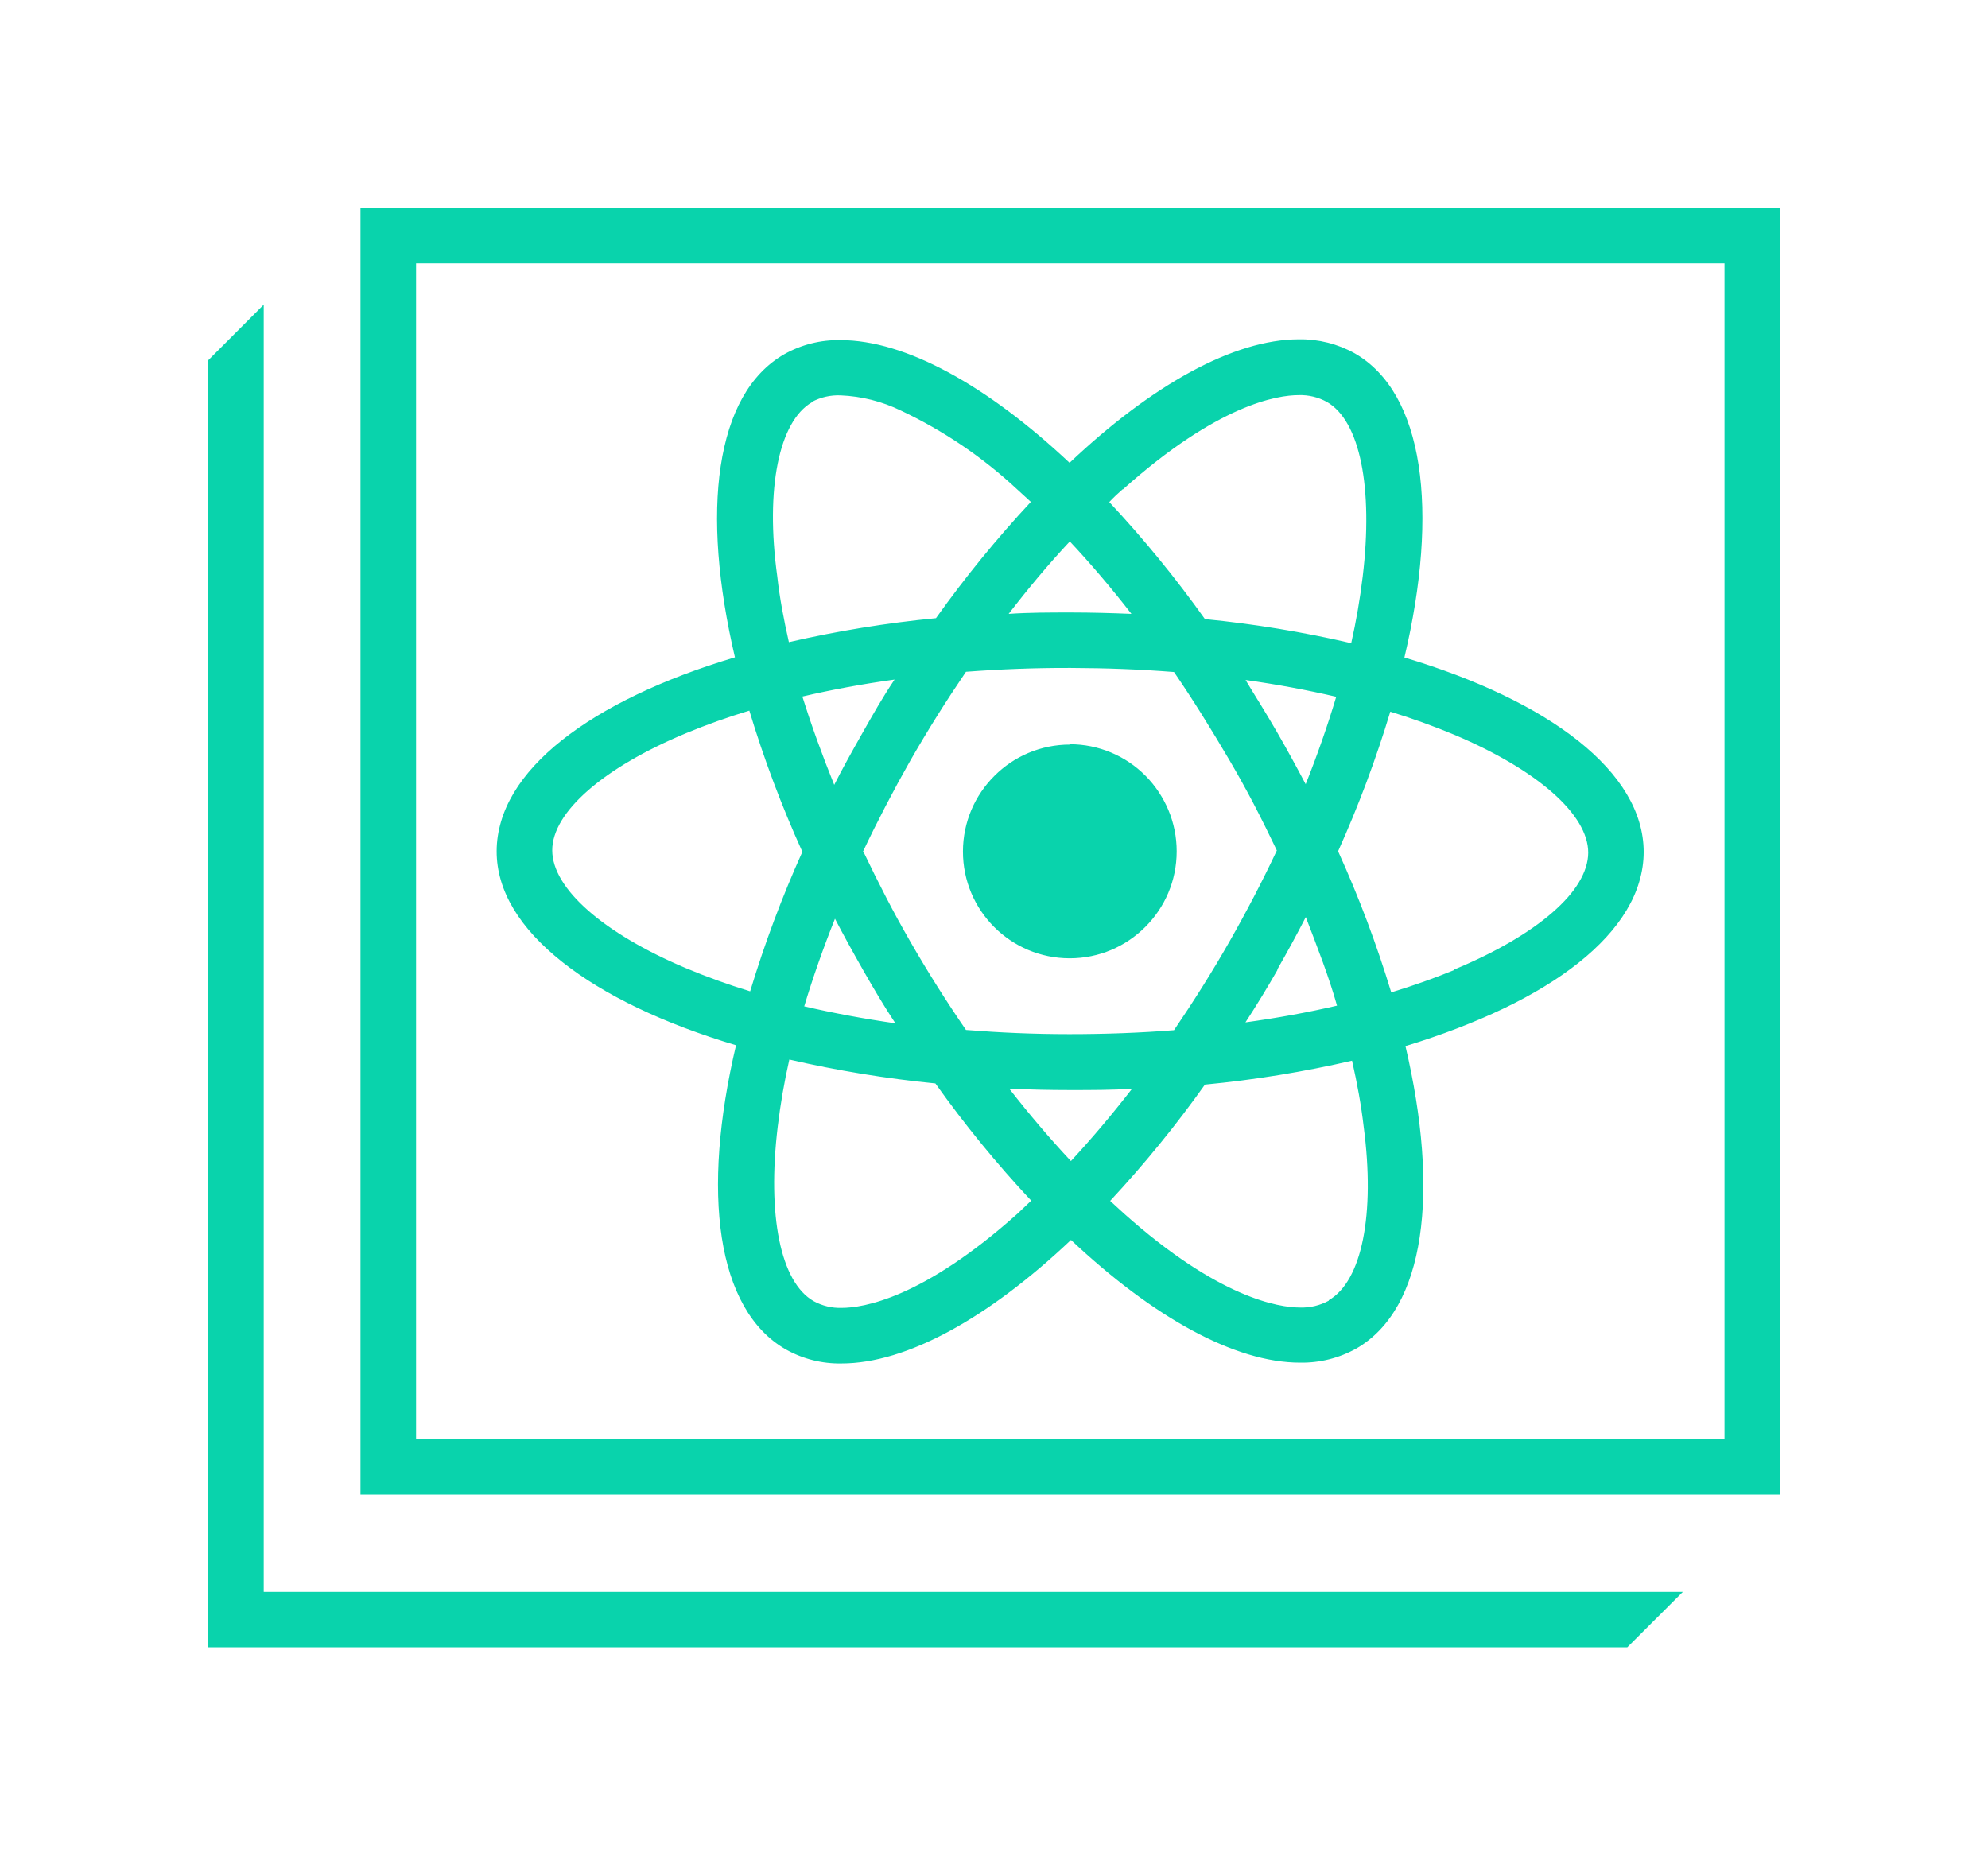
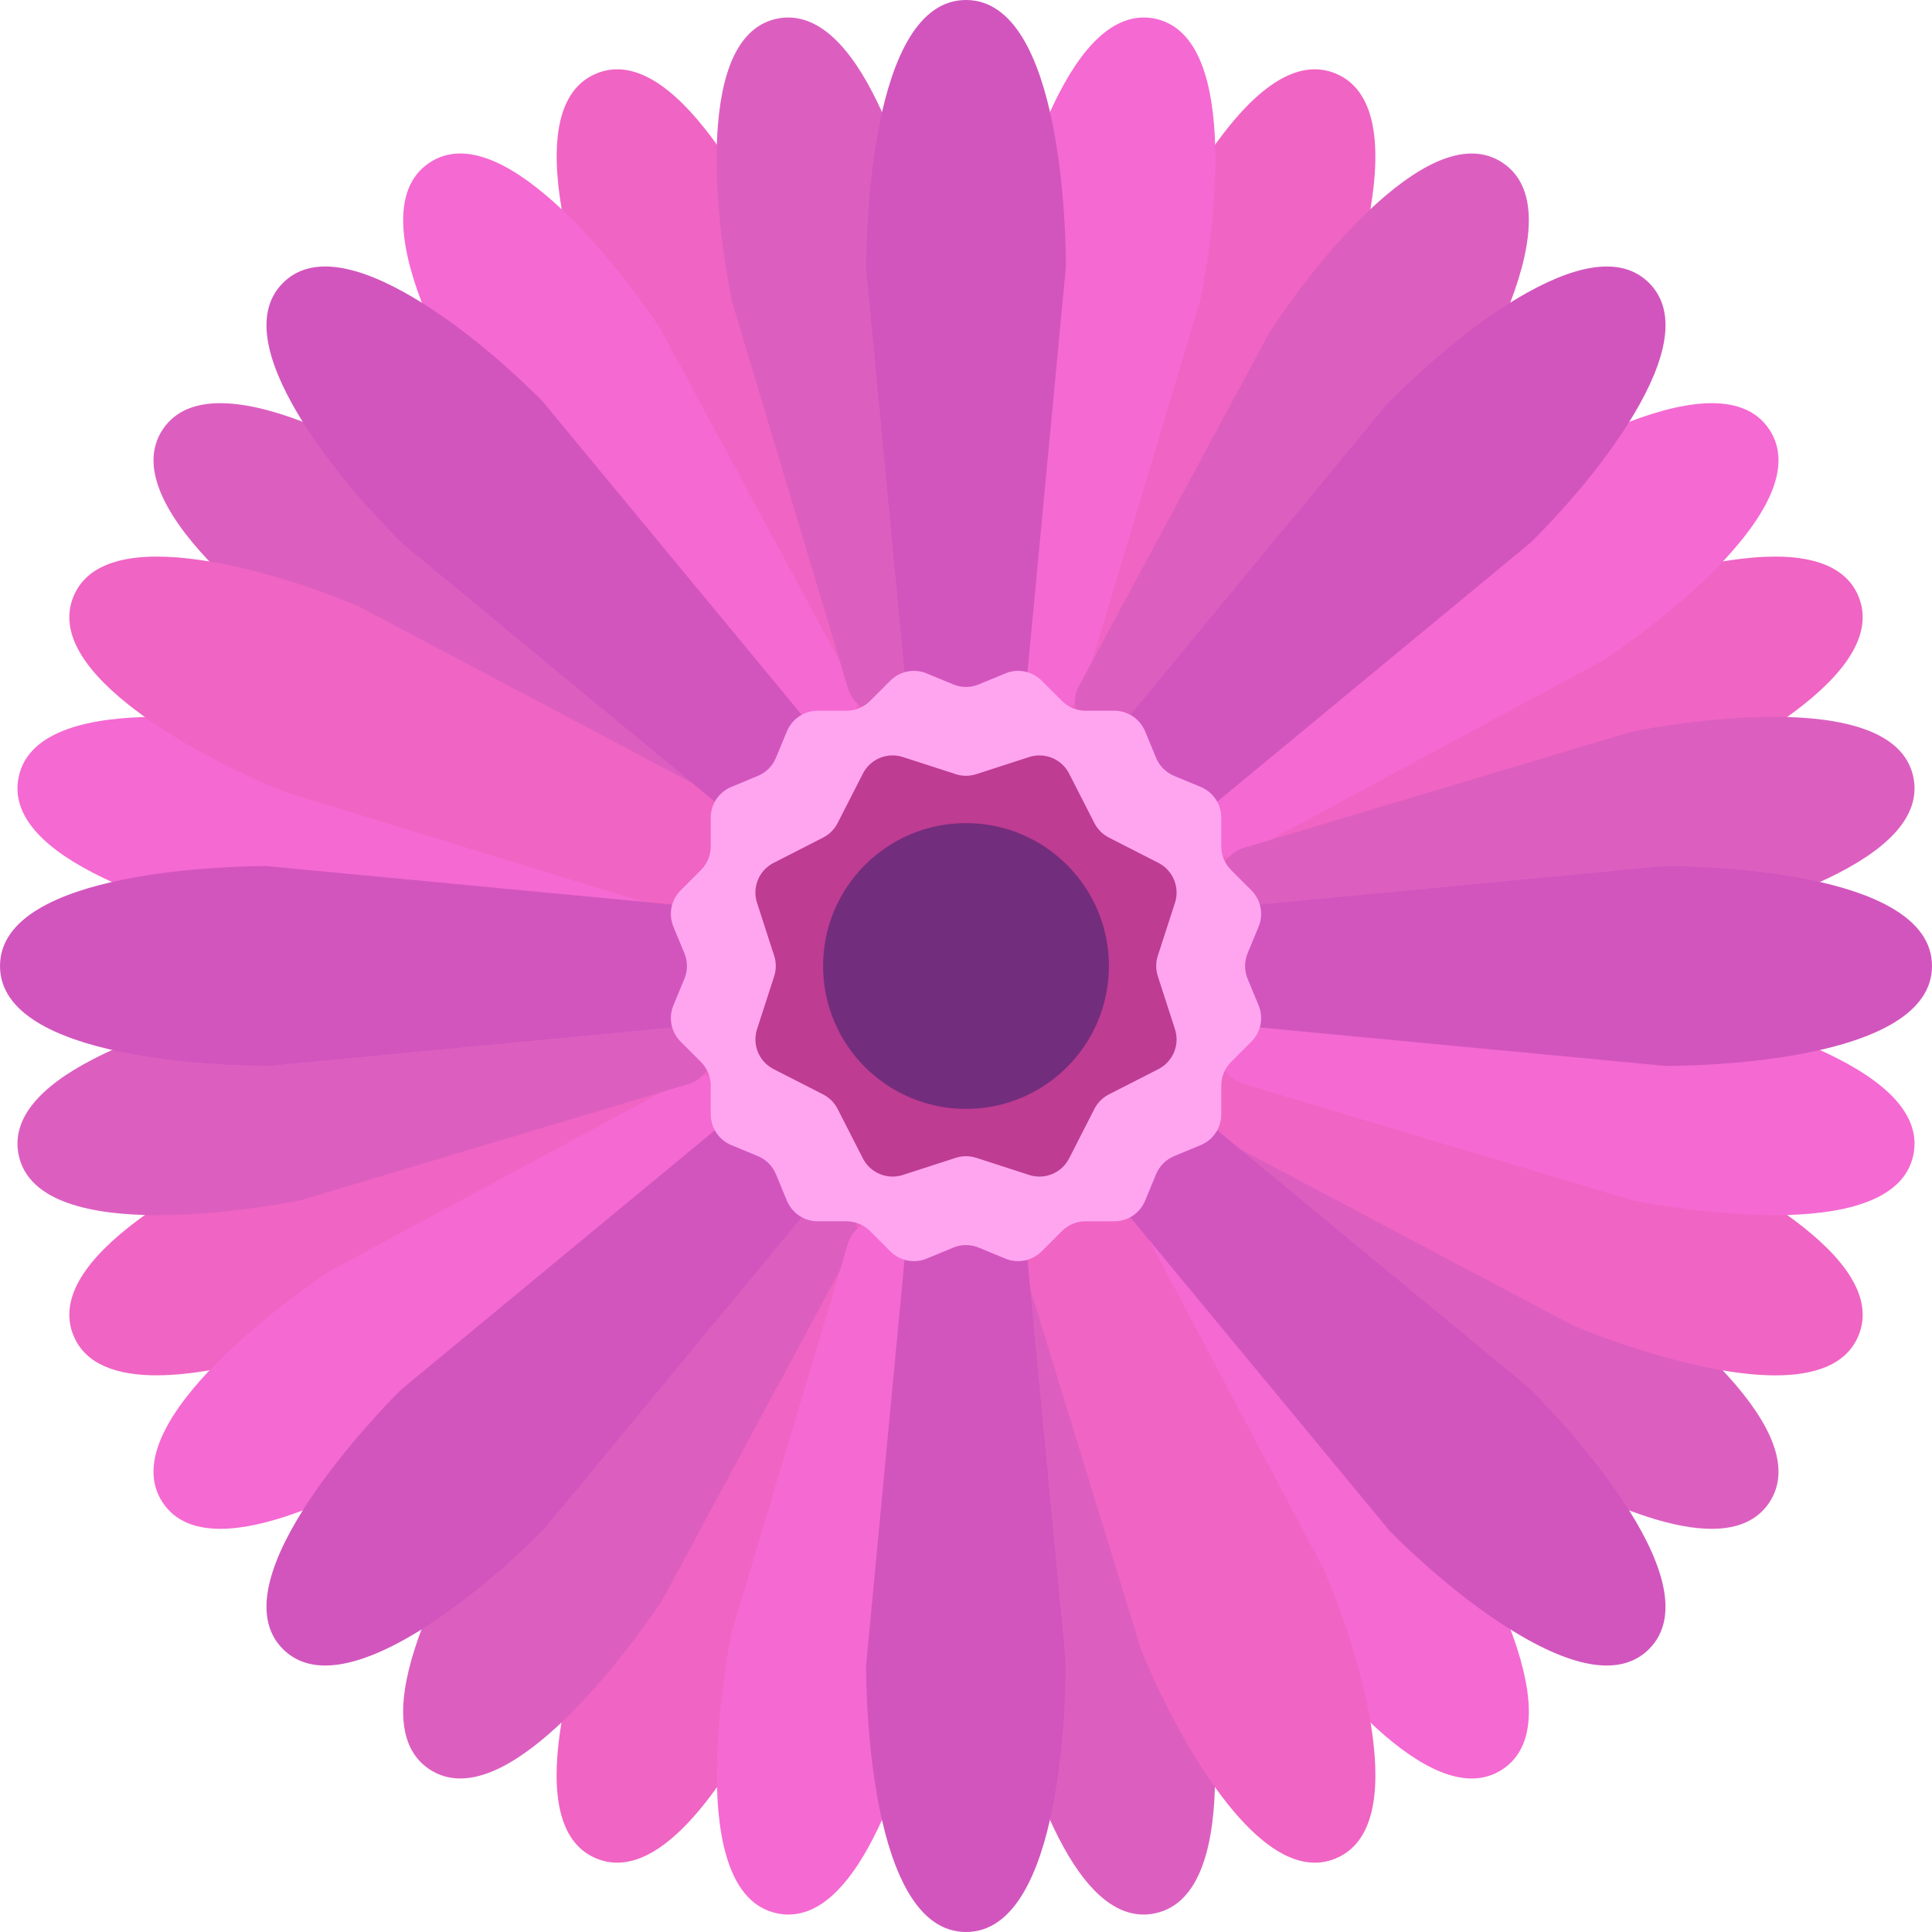
- <svg xmlns="http://www.w3.org/2000/svg" viewBox="0 0 170.96 159.93">
-   <defs>
-     <style>.cls-1{fill:#09d3ac;}</style>
-   </defs>
-   <path class="cls-1" d="M141.35,73.27c0-6.89-8.11-13-20.58-16.73,3-12.67,1.69-22.75-4.28-26.16a9.55,9.55,0,0,0-4.79-1.2c-5.57,0-12.61,3.89-19.72,10.62-7.11-6.68-14.13-10.55-19.69-10.55a9.46,9.46,0,0,0-4.86,1.22c-5.94,3.42-7.17,13.44-4.21,26.05-12.41,3.71-20.48,9.77-20.5,16.63s8.12,13,20.59,16.72c-3,12.68-1.7,22.75,4.28,26.16a9.41,9.41,0,0,0,4.78,1.2c5.58,0,12.62-3.89,19.73-10.62,7.1,6.68,14.12,10.55,19.69,10.55a9.59,9.59,0,0,0,4.86-1.22c5.94-3.42,7.16-13.44,4.21-26C133.27,86.18,141.34,80.12,141.35,73.27ZM96.56,42.06c8.19-7.33,13.31-8.12,15.13-8.12h0a4.71,4.71,0,0,1,2.42.58c2.86,1.63,4,7.38,3.09,15a56.73,56.73,0,0,1-1,5.79,97.7,97.7,0,0,0-12.58-2.07,98.47,98.47,0,0,0-8.24-10.08C95.75,42.79,96.15,42.42,96.56,42.06ZM71.77,78.94c.78,1.5,1.61,3,2.47,4.51S76,86.49,77,88c-2.71-.39-5.34-.88-7.84-1.46C69.86,84,70.75,81.5,71.77,78.94ZM69,59.9c2.53-.59,5.18-1.08,7.93-1.46-1,1.48-1.86,3-2.76,4.59s-1.69,3-2.46,4.52Q70.18,63.65,69,59.9Zm5.21,13.34q1.86-3.93,4.09-7.86c1.5-2.62,3.11-5.17,4.77-7.61,2.91-.22,5.91-.34,9-.33s6,.12,8.89.35c1.66,2.42,3.25,5,4.75,7.55s2.88,5.22,4.12,7.83c-1.23,2.62-2.6,5.25-4.08,7.85s-3.11,5.18-4.77,7.62c-2.91.23-5.91.34-9,.34s-6-.13-8.89-.36c-1.66-2.42-3.26-4.94-4.76-7.55S75.5,75.85,74.25,73.24Zm32.86-14.77c2.72.38,5.35.87,7.84,1.45-.74,2.47-1.62,5-2.64,7.55-.79-1.5-1.61-3-2.48-4.51S108,59.93,107.11,58.47Zm2.76,24.92q1.29-2.27,2.46-4.53c1,2.6,2,5.16,2.7,7.66-2.52.59-5.17,1.07-7.92,1.45Q108.52,85.75,109.87,83.39ZM92,46.56c1.8,1.92,3.57,4,5.3,6.23-1.71-.07-3.46-.12-5.23-.12s-3.58,0-5.33.12C88.45,50.57,90.2,48.48,92,46.56Zm-22.18-12A4.82,4.82,0,0,1,72.29,34a13.11,13.11,0,0,1,5.19,1.31,39.07,39.07,0,0,1,10,6.78l1.17,1.07a98.49,98.49,0,0,0-8.16,10,98.88,98.88,0,0,0-12.65,2.06c-.44-1.94-.8-3.84-1-5.67C65.8,42,67,36.24,69.81,34.6ZM64.53,85.26a58.75,58.75,0,0,1-5.54-2c-7.1-3-11.5-6.85-11.5-10.14S51.91,66,59,63.05a57.63,57.63,0,0,1,5.44-1.94A97.93,97.93,0,0,0,69,73.25,98.72,98.72,0,0,0,64.53,85.26Zm23,19.1c-8.19,7.33-13.31,8.11-15.14,8.11a4.69,4.69,0,0,1-2.42-.58c-2.86-1.63-4-7.38-3.09-15a56.07,56.07,0,0,1,1-5.78,99.51,99.51,0,0,0,12.58,2.06,97.17,97.17,0,0,0,8.24,10.08Zm4.57-4.51c-1.8-1.92-3.57-4-5.31-6.23,1.72.08,3.47.12,5.24.12s3.58,0,5.33-.11C95.63,95.85,93.87,97.93,92.09,99.85Zm22.18,12a4.82,4.82,0,0,1-2.48.59c-1.82,0-7-.8-15.16-8.1l-1.17-1.07a98.44,98.44,0,0,0,8.15-10,97,97,0,0,0,12.66-2.06c.44,1.94.79,3.84,1,5.67C118.27,104.42,117.12,110.18,114.27,111.81Zm10.8-28.44c-1.71.7-3.52,1.35-5.44,1.93a98.54,98.54,0,0,0-4.57-12.14,98.1,98.1,0,0,0,4.49-12,58.75,58.75,0,0,1,5.54,2c7.09,3,11.5,6.85,11.49,10.14S132.17,80.42,125.07,83.37ZM92,82.39a9.18,9.18,0,1,0-9.17-9.19A9.17,9.17,0,0,0,92,82.39ZM31,17.88V128.53H153.07V17.88ZM148.3,123.77H35.78V22.65H148.3Zm-85-33.9c-3,12.68-1.7,22.75,4.28,26.16a9.41,9.41,0,0,0,4.78,1.2c5.58,0,12.62-3.89,19.73-10.62,7.1,6.68,14.12,10.55,19.69,10.55a9.59,9.59,0,0,0,4.86-1.22c5.94-3.42,7.16-13.44,4.21-26,12.41-3.72,20.48-9.78,20.49-16.63s-8.11-13-20.58-16.73c3-12.67,1.69-22.75-4.28-26.16a9.55,9.55,0,0,0-4.79-1.2c-5.57,0-12.61,3.89-19.72,10.62-7.11-6.68-14.13-10.55-19.69-10.55a9.46,9.46,0,0,0-4.86,1.22c-5.94,3.42-7.17,13.44-4.21,26.05-12.41,3.71-20.48,9.77-20.5,16.63S50.84,86.13,63.31,89.87Zm24.21,14.49c-8.19,7.33-13.31,8.11-15.14,8.11a4.69,4.69,0,0,1-2.42-.58c-2.86-1.63-4-7.38-3.09-15a56.07,56.07,0,0,1,1-5.78,99.51,99.51,0,0,0,12.58,2.06,97.17,97.17,0,0,0,8.24,10.08Zm24.79-36.89c-.79-1.5-1.61-3-2.48-4.51s-1.8-3-2.72-4.49c2.72.38,5.35.87,7.84,1.45C114.21,62.39,113.33,64.92,112.31,67.47Zm2.72,19c-2.52.59-5.17,1.07-7.92,1.45q1.41-2.22,2.76-4.58t2.46-4.53C113.37,81.46,114.28,84,115,86.52Zm-5.21-13.35c-1.23,2.62-2.6,5.25-4.08,7.85s-3.11,5.18-4.77,7.62c-2.91.23-5.91.34-9,.34s-6-.13-8.89-.36c-1.66-2.42-3.26-4.94-4.76-7.55s-2.87-5.22-4.12-7.83q1.86-3.93,4.09-7.86c1.5-2.62,3.11-5.17,4.77-7.61,2.91-.22,5.91-.34,9-.33s6,.12,8.89.35c1.66,2.42,3.25,5,4.75,7.55S108.58,70.56,109.82,73.17ZM77,88c-2.71-.39-5.34-.88-7.84-1.46.74-2.46,1.63-5,2.65-7.55.78,1.5,1.61,3,2.47,4.51S76,86.49,77,88ZM74.21,63c-.87,1.5-1.69,3-2.46,4.52Q70.18,63.65,69,59.9c2.53-.59,5.18-1.08,7.93-1.46C76,59.92,75.11,61.45,74.21,63ZM92.09,99.85c-1.8-1.92-3.57-4-5.31-6.23,1.72.08,3.47.12,5.24.12s3.58,0,5.33-.11C95.63,95.85,93.87,97.93,92.09,99.85Zm22.18,12a4.82,4.82,0,0,1-2.48.59c-1.82,0-7-.8-15.16-8.1l-1.17-1.07a98.44,98.44,0,0,0,8.15-10,97,97,0,0,0,12.66-2.06c.44,1.94.79,3.84,1,5.67C118.27,104.42,117.12,110.18,114.27,111.81Zm5.28-50.66a58.75,58.75,0,0,1,5.54,2c7.09,3,11.5,6.85,11.49,10.14s-4.41,7.16-11.51,10.11c-1.71.7-3.52,1.35-5.44,1.93a98.54,98.54,0,0,0-4.57-12.14A98.1,98.1,0,0,0,119.55,61.15Zm-23-19.09c8.19-7.33,13.31-8.12,15.13-8.12h0a4.71,4.71,0,0,1,2.42.58c2.86,1.63,4,7.38,3.09,15a56.73,56.73,0,0,1-1,5.79,97.7,97.7,0,0,0-12.58-2.07,98.47,98.47,0,0,0-8.24-10.08C95.75,42.79,96.15,42.42,96.56,42.06ZM92,46.56c1.8,1.92,3.57,4,5.3,6.23-1.71-.07-3.46-.12-5.23-.12s-3.58,0-5.33.12C88.45,50.57,90.2,48.48,92,46.56Zm-22.18-12A4.82,4.82,0,0,1,72.29,34a13.11,13.11,0,0,1,5.19,1.31,39.07,39.07,0,0,1,10,6.78l1.17,1.07a98.49,98.49,0,0,0-8.16,10,98.88,98.88,0,0,0-12.65,2.06c-.44-1.94-.8-3.84-1-5.67C65.8,42,67,36.24,69.81,34.6ZM59,63.05a57.63,57.63,0,0,1,5.44-1.94A97.93,97.93,0,0,0,69,73.25a98.72,98.72,0,0,0-4.49,12,58.75,58.75,0,0,1-5.54-2c-7.1-3-11.5-6.85-11.5-10.14S51.91,66,59,63.05Zm33,1a9.18,9.18,0,1,0,9.17,9.19A9.17,9.17,0,0,0,92,64Zm0,0a9.18,9.18,0,1,0,9.17,9.19A9.17,9.17,0,0,0,92,64Zm0,0a9.18,9.18,0,1,0,9.17,9.19A9.17,9.17,0,0,0,92,64Zm49.35,9.24c0-6.89-8.11-13-20.58-16.73,3-12.67,1.69-22.75-4.28-26.16a9.55,9.55,0,0,0-4.79-1.2c-5.57,0-12.61,3.89-19.72,10.62-7.11-6.68-14.13-10.55-19.69-10.55a9.46,9.46,0,0,0-4.86,1.22c-5.94,3.42-7.17,13.44-4.21,26.05-12.41,3.71-20.48,9.77-20.5,16.63s8.12,13,20.59,16.72c-3,12.68-1.7,22.75,4.28,26.16a9.41,9.41,0,0,0,4.78,1.2c5.58,0,12.62-3.89,19.73-10.62,7.1,6.68,14.12,10.55,19.69,10.55a9.59,9.59,0,0,0,4.86-1.22c5.94-3.42,7.16-13.44,4.21-26C133.27,86.18,141.34,80.12,141.35,73.27ZM96.56,42.06c8.19-7.33,13.31-8.12,15.13-8.12h0a4.71,4.71,0,0,1,2.42.58c2.86,1.63,4,7.38,3.09,15a56.73,56.73,0,0,1-1,5.79,97.7,97.7,0,0,0-12.58-2.07,98.47,98.47,0,0,0-8.24-10.08C95.75,42.79,96.15,42.42,96.56,42.06ZM71.77,78.94c.78,1.5,1.61,3,2.47,4.51S76,86.49,77,88c-2.71-.39-5.34-.88-7.84-1.46C69.86,84,70.75,81.5,71.77,78.94ZM69,59.9c2.53-.59,5.18-1.08,7.93-1.46-1,1.48-1.86,3-2.76,4.59s-1.69,3-2.46,4.52Q70.18,63.65,69,59.9Zm5.21,13.34q1.86-3.93,4.09-7.86c1.5-2.62,3.11-5.17,4.77-7.61,2.91-.22,5.91-.34,9-.33s6,.12,8.89.35c1.66,2.42,3.25,5,4.75,7.55s2.88,5.22,4.12,7.83c-1.23,2.62-2.6,5.25-4.08,7.85s-3.11,5.18-4.77,7.62c-2.91.23-5.91.34-9,.34s-6-.13-8.89-.36c-1.66-2.42-3.26-4.94-4.76-7.55S75.5,75.85,74.25,73.24Zm32.86-14.77c2.72.38,5.35.87,7.84,1.45-.74,2.47-1.62,5-2.64,7.55-.79-1.5-1.61-3-2.48-4.51S108,59.93,107.11,58.47Zm2.76,24.92q1.29-2.27,2.46-4.53c1,2.6,2,5.16,2.7,7.66-2.52.59-5.17,1.07-7.92,1.45Q108.52,85.75,109.87,83.39ZM92,46.56c1.8,1.92,3.57,4,5.3,6.23-1.71-.07-3.46-.12-5.23-.12s-3.58,0-5.33.12C88.45,50.57,90.2,48.48,92,46.56Zm-22.18-12A4.82,4.82,0,0,1,72.29,34a13.11,13.11,0,0,1,5.19,1.31,39.07,39.07,0,0,1,10,6.78l1.17,1.07a98.49,98.49,0,0,0-8.16,10,98.88,98.88,0,0,0-12.65,2.06c-.44-1.94-.8-3.84-1-5.67C65.8,42,67,36.24,69.81,34.6ZM64.53,85.26a58.75,58.75,0,0,1-5.54-2c-7.1-3-11.5-6.85-11.5-10.14S51.91,66,59,63.05a57.63,57.63,0,0,1,5.44-1.94A97.93,97.93,0,0,0,69,73.25,98.72,98.72,0,0,0,64.53,85.26Zm23,19.1c-8.19,7.33-13.31,8.11-15.14,8.11a4.69,4.69,0,0,1-2.42-.58c-2.86-1.63-4-7.38-3.09-15a56.07,56.07,0,0,1,1-5.78,99.51,99.51,0,0,0,12.58,2.06,97.17,97.17,0,0,0,8.24,10.08Zm4.57-4.51c-1.8-1.92-3.57-4-5.31-6.23,1.72.08,3.47.12,5.24.12s3.58,0,5.33-.11C95.63,95.85,93.87,97.93,92.09,99.85Zm22.18,12a4.82,4.82,0,0,1-2.48.59c-1.82,0-7-.8-15.16-8.1l-1.17-1.07a98.44,98.44,0,0,0,8.15-10,97,97,0,0,0,12.66-2.06c.44,1.94.79,3.84,1,5.67C118.27,104.42,117.12,110.18,114.27,111.81Zm10.8-28.44c-1.71.7-3.52,1.35-5.44,1.93a98.54,98.54,0,0,0-4.57-12.14,98.1,98.1,0,0,0,4.49-12,58.75,58.75,0,0,1,5.54,2c7.09,3,11.5,6.85,11.49,10.14S132.17,80.42,125.07,83.37ZM92,82.39a9.18,9.18,0,1,0-9.17-9.19A9.17,9.17,0,0,0,92,82.39Zm-69.32,54.5V26.2L17.89,31V141.66H139.94l4.78-4.77Z" />
+ <svg xmlns="http://www.w3.org/2000/svg" version="1.1" id="Layer_1" x="0px" y="0px" viewBox="0 0 512 512" style="enable-background:new 0 0 512 512;" xml:space="preserve">
+   <path style="fill:#F064C3;" d="M241.138,177.457L209.526,74.594c-6.621-15.982-14.698-30.367-22.741-40.5  c-10.508-13.237-20.177-18.159-28.755-14.607c-23.767,9.854-0.207,68.698,2.919,76.138l50.03,94.34  c1.095,2.069,2.969,3.612,5.212,4.301c0.845,0.258,1.716,0.388,2.586,0.388c1.431,0,2.854-0.345,4.142-1.035  c4.009-2.13,8.163-3.853,12.358-5.138c2.241-0.681,4.116-2.225,5.219-4.301C241.594,182.112,241.823,179.69,241.138,177.457z" />
+   <g>
+     <path style="fill:#F569D2;" d="M226.099,181.854L175.03,87.147c-9.617-14.389-20.341-26.919-30.207-35.285   c-12.897-10.935-23.336-13.866-31.052-8.719c-21.393,14.297,13.203,67.423,17.716,74.108l67.474,82.767   c1.479,1.818,3.62,2.966,5.949,3.207c0.298,0.025,0.595,0.043,0.893,0.043c2.026,0,4-0.698,5.582-1.992   c3.482-2.836,7.233-5.354,11.143-7.466C226.81,191.491,228.409,186.146,226.099,181.854z" />
+     <path style="fill:#F569D2;" d="M187.69,228.991c-1.112-2.06-2.996-3.595-5.237-4.267L79.349,193.862   c-7.082-1.405-69.405-13.052-74.431,12.19c-1.811,9.095,4.9,17.63,19.939,25.354c11.505,5.913,27.186,11.026,44.16,14.397   c0.271,0.061,0.547,0.095,0.823,0.129l106.22,10.819c0.301,0.025,0.599,0.043,0.897,0.043c2.026,0,4-0.698,5.582-1.992   c1.815-1.474,2.966-3.62,3.202-5.949c0.436-4.353,1.323-8.767,2.634-13.138C189.047,233.474,188.802,231.052,187.69,228.991z" />
+   </g>
+   <path style="fill:#DC5FC0;" d="M200.018,198.957l-83.439-67.97c-6.013-4.013-59.138-38.603-73.436-17.212  c-14.293,21.401,37.996,57.241,44.004,61.25c0.233,0.156,0.474,0.301,0.719,0.439l93.996,50.638  c1.332,0.715,2.763,1.052,4.177,1.052c3.143,0,6.182-1.681,7.776-4.638c2.108-3.896,4.617-7.647,7.466-11.138  c1.479-1.811,2.177-4.138,1.944-6.465C202.987,202.578,201.832,200.439,200.018,198.957z" />
+   <path style="fill:#F064C3;" d="M194.268,216.19c-0.685-2.241-2.232-4.113-4.306-5.216l-95.095-50.379  C78.88,153.97,63,149.508,50.147,148.034c-16.785-1.931-27.107,1.436-30.659,10.001c-3.548,8.569,1.366,18.241,14.612,28.75  c10.13,8.043,24.513,16.12,40.495,22.741c0.258,0.104,0.522,0.199,0.789,0.285l102.065,31.328c0.85,0.258,1.72,0.388,2.591,0.388  c1.431,0,2.849-0.345,4.138-1.026c2.069-1.103,3.616-2.974,4.301-5.216c1.293-4.215,3.026-8.371,5.146-12.371  C194.724,220.845,194.953,218.431,194.268,216.19z" />
+   <path style="fill:#DC5FC0;" d="M245.811,69.013c-3.38-16.97-8.491-32.651-14.406-44.156C223.677,9.814,215.116,3.15,206.06,4.918  c-9.095,1.811-14.41,11.272-15.794,28.12c-1.056,12.893,0.215,29.341,3.794,47.125l30.664,102.284  c1.146,3.828,4.655,6.293,8.452,6.293c0.836,0,1.689-0.12,2.535-0.371c4.396-1.311,8.814-2.198,13.133-2.63  c2.332-0.233,4.474-1.388,5.956-3.198c1.483-1.818,2.185-4.147,1.944-6.483L245.811,69.013z" />
+   <path style="fill:#F064C3;" d="M492.513,158.035c-3.552-8.565-13.87-11.932-30.659-10.001c-12.853,1.474-28.733,5.935-45.474,12.914  l-94.34,50.026c-2.073,1.103-3.62,2.974-4.306,5.216s-0.457,4.655,0.642,6.724c2.121,4,3.853,8.156,5.146,12.371  c0.685,2.241,2.232,4.113,4.301,5.216c1.289,0.681,2.707,1.026,4.138,1.026c0.871,0,1.741-0.129,2.591-0.388l102.853-31.612  c15.987-6.621,30.367-14.698,40.5-22.741C491.147,176.276,496.061,166.603,492.513,158.035z" />
+   <path style="fill:#F569D2;" d="M468.857,113.771c-14.302-21.393-67.423,13.203-74.108,17.716l-82.767,67.47  c-1.815,1.483-2.969,3.62-3.207,5.956c-0.233,2.327,0.466,4.655,1.944,6.465c2.849,3.491,5.357,7.242,7.466,11.138  c1.594,2.957,4.633,4.638,7.776,4.638c1.414,0,2.845-0.337,4.177-1.052l94.716-51.078c14.388-9.612,26.919-20.337,35.285-30.202  C471.073,131.927,474.008,121.479,468.857,113.771z" />
+   <path style="fill:#DC5FC0;" d="M507.082,206.051c-5.031-25.224-67.345-13.603-74.431-12.19c-0.276,0.052-0.547,0.12-0.814,0.199  l-102.289,30.664c-2.241,0.672-4.125,2.207-5.237,4.267c-1.112,2.06-1.357,4.483-0.685,6.724c1.311,4.371,2.198,8.785,2.634,13.138  c0.237,2.327,1.388,4.474,3.202,5.949c1.582,1.293,3.556,1.992,5.582,1.992c0.298,0,0.595-0.018,0.897-0.043l107.043-10.948  c16.974-3.371,32.655-8.483,44.16-14.397C502.182,223.681,508.893,215.147,507.082,206.051z" />
+   <path style="fill:#F064C3;" d="M353.97,19.487c-8.561-3.561-18.246,1.37-28.755,14.607c-8.043,10.134-16.12,24.518-23.026,41.289  l-31.328,102.073c-0.685,2.232-0.457,4.655,0.642,6.724c1.103,2.078,2.978,3.62,5.219,4.301c4.194,1.284,8.349,3.009,12.358,5.138  c1.289,0.69,2.711,1.035,4.142,1.035c0.871,0,1.741-0.129,2.586-0.388c2.241-0.69,4.116-2.232,5.212-4.301l50.388-95.1  C354.177,88.19,377.746,29.341,353.97,19.487z" />
+   <path style="fill:#F569D2;" d="M321.732,33.038c-1.384-16.85-6.698-26.311-15.789-28.12c-9.047-1.768-17.621,4.896-25.349,19.939  c-5.913,11.505-11.026,27.186-14.526,44.988l-10.815,106.216c-0.242,2.336,0.461,4.664,1.944,6.483  c1.483,1.811,3.625,2.966,5.956,3.198c4.319,0.431,8.737,1.319,13.133,2.63c0.845,0.25,1.698,0.371,2.535,0.371  c3.797,0,7.306-2.465,8.452-6.293l30.867-103.1C321.517,62.379,322.788,45.931,321.732,33.038z" />
+   <path style="fill:#DC5FC0;" d="M398.228,43.143c-7.706-5.138-18.151-2.216-31.052,8.719c-9.866,8.366-20.59,20.897-30.638,36.004  l-50.638,93.987c-2.311,4.294-0.712,9.637,3.573,11.957c3.91,2.112,7.659,4.629,11.143,7.466c1.582,1.293,3.556,1.992,5.582,1.992  c0.298,0,0.595-0.018,0.893-0.043c2.327-0.242,4.47-1.388,5.949-3.207l67.975-83.439C385.026,110.564,419.62,57.44,398.228,43.143z" />
+   <path style="fill:#F569D2;" d="M402.051,436.836c-3.957-12.319-11.426-27.026-21.539-42.087l-67.474-82.767  c-1.479-1.819-3.62-2.966-5.949-3.207c-2.297-0.207-4.66,0.466-6.474,1.949c-3.483,2.836-7.233,5.354-11.143,7.466  c-4.285,2.319-5.884,7.663-3.573,11.957l51.069,94.707c3.539,5.293,31.75,46.465,53.052,46.465c2.888,0,5.651-0.759,8.203-2.457  C405.935,463.706,407.224,452.94,402.051,436.836z" />
+   <path style="fill:#DC5FC0;" d="M317.94,431.837l-30.664-102.284c-1.397-4.672-6.315-7.31-10.987-5.922  c-4.396,1.311-8.814,2.198-13.133,2.63c-2.332,0.233-4.474,1.388-5.956,3.198c-1.483,1.818-2.185,4.147-1.944,6.483l10.935,107.043  c3.38,16.966,8.491,32.655,14.406,44.156c6.905,13.449,14.453,20.233,22.465,20.233c0.952,0,1.918-0.095,2.883-0.294  C331.181,502.051,319.552,439.742,317.94,431.837z" />
+   <path style="fill:#F064C3;" d="M363.97,461.854c-1.479-12.853-5.94-28.733-12.918-45.483l-50.03-94.336  c-1.095-2.069-2.969-3.612-5.212-4.301c-2.241-0.681-4.655-0.466-6.729,0.647c-4.009,2.13-8.163,3.853-12.358,5.138  c-2.241,0.681-4.116,2.225-5.219,4.301c-1.099,2.069-1.327,4.491-0.642,6.724l31.612,102.862  c6.621,15.982,14.698,30.362,22.741,40.5c8.306,10.457,16.09,15.724,23.211,15.724c1.892,0,3.742-0.371,5.535-1.121  C362.535,488.966,365.897,478.655,363.97,461.854z" />
+   <path style="fill:#DC5FC0;" d="M460.138,367.181c-8.366-9.87-20.897-20.595-35.285-30.207c-0.233-0.156-0.474-0.301-0.719-0.439  l-93.996-50.638c-4.294-2.311-9.642-0.698-11.953,3.586c-2.108,3.896-4.617,7.647-7.466,11.138  c-1.479,1.811-2.177,4.138-1.944,6.465c0.237,2.336,1.393,4.474,3.207,5.956l83.439,67.975  c14.392,9.612,29.099,17.078,41.409,21.035c6.453,2.069,12.052,3.104,16.771,3.104c7.06,0,12.168-2.311,15.254-6.931  C474.008,390.517,471.073,380.068,460.138,367.181z" />
+   <path style="fill:#F064C3;" d="M477.906,325.216c-10.134-8.043-24.513-16.12-40.5-22.741c-0.258-0.104-0.522-0.199-0.789-0.285  l-102.065-31.328c-2.254-0.69-4.655-0.466-6.729,0.638c-2.069,1.103-3.616,2.974-4.301,5.216c-1.293,4.215-3.026,8.371-5.146,12.371  c-1.099,2.069-1.327,4.483-0.642,6.724c0.685,2.241,2.232,4.113,4.306,5.216l95.095,50.379c4.483,1.854,32.452,13.078,53.349,13.078  c10.246,0,18.788-2.698,22.03-10.517C496.061,345.397,491.147,335.724,477.906,325.216z" />
+   <path style="fill:#F569D2;" d="M487.143,280.595c-11.505-5.913-27.186-11.026-44.16-14.397c-0.271-0.061-0.547-0.095-0.823-0.129  l-106.22-10.819c-2.362-0.181-4.664,0.466-6.478,1.949c-1.815,1.474-2.966,3.62-3.202,5.949c-0.436,4.345-1.323,8.767-2.63,13.146  c-1.397,4.664,1.255,9.587,5.922,10.983l103.1,30.862c3.505,0.698,20.53,3.896,37.449,3.896c17.276,0,34.444-3.336,36.983-16.086  C508.893,296.853,502.182,288.319,487.143,280.595z" />
+   <path style="fill:#F064C3;" d="M193.625,289.086c-2.121-4-3.853-8.156-5.146-12.371c-0.685-2.241-2.232-4.113-4.301-5.216  c-2.078-1.103-4.487-1.327-6.729-0.638L74.595,302.473c-15.982,6.621-30.367,14.698-40.495,22.741  c-13.246,10.508-18.159,20.181-14.612,28.75c3.233,7.801,11.746,10.508,21.983,10.508c20.961,0,49.16-11.328,54.151-13.422  l94.34-50.026c2.073-1.103,3.62-2.974,4.306-5.216S194.724,291.155,193.625,289.086z" />
+   <path style="fill:#F569D2;" d="M201.28,300.62c-2.849-3.491-5.357-7.242-7.466-11.138c-2.315-4.285-7.668-5.897-11.953-3.586  l-94.716,51.078c-6.008,4.018-58.297,39.853-44.004,61.25c3.086,4.621,8.194,6.931,15.254,6.931c4.724,0,10.319-1.035,16.771-3.104  c12.314-3.957,27.021-11.431,42.082-21.535l82.767-67.474c1.815-1.483,2.969-3.62,3.207-5.956  C203.457,304.758,202.759,302.431,201.28,300.62z" />
+   <path style="fill:#DC5FC0;" d="M188.371,276.294c-1.306-4.38-2.194-8.802-2.63-13.146c-0.237-2.327-1.388-4.474-3.202-5.949  c-1.811-1.483-4.113-2.13-6.478-1.949L69.017,266.198c-16.974,3.371-32.655,8.483-44.16,14.397  c-15.039,7.724-21.75,16.258-19.939,25.354c2.539,12.75,19.702,16.086,36.988,16.086c16.914,0,33.94-3.198,37.444-3.896  c0.276-0.052,0.547-0.12,0.814-0.199l102.284-30.664C187.116,285.879,189.768,280.957,188.371,276.294z" />
+   <path style="fill:#F064C3;" d="M240.495,327.819c-1.103-2.078-2.978-3.62-5.219-4.301c-4.194-1.284-8.349-3.009-12.358-5.138  c-2.078-1.112-4.5-1.327-6.729-0.647c-2.241,0.69-4.116,2.232-5.212,4.301L160.59,417.13c-6.621,15.991-11.078,31.871-12.556,44.724  c-1.931,16.802,1.436,27.112,9.996,30.655c1.798,0.742,3.647,1.121,5.539,1.121c7.125,0,14.91-5.267,23.215-15.724  c8.043-10.138,16.12-24.518,23.026-41.293l31.328-102.069C241.823,332.31,241.594,329.888,240.495,327.819z" />
+   <path style="fill:#DC5FC0;" d="M222.526,318.189c-3.91-2.112-7.659-4.629-11.143-7.466c-1.815-1.483-4.138-2.155-6.474-1.949  c-2.327,0.242-4.47,1.388-5.949,3.207l-67.975,83.439c-9.612,14.388-17.081,29.095-21.038,41.414  c-5.173,16.104-3.884,26.871,3.828,32.025c2.552,1.698,5.311,2.457,8.199,2.457c21.306,0,49.569-41.259,53.487-47.181l50.638-93.992  C228.409,325.854,226.81,320.509,222.526,318.189z" />
+   <path style="fill:#F569D2;" d="M254.802,329.457c-1.483-1.811-3.625-2.966-5.956-3.198c-4.319-0.431-8.737-1.319-13.133-2.63  c-4.69-1.388-9.59,1.25-10.987,5.922l-30.867,103.095c-1.409,7.095-13.038,69.405,12.199,74.431  c0.966,0.199,1.931,0.294,2.883,0.294c8.018,0,15.561-6.784,22.465-20.233c5.913-11.5,11.026-27.181,14.526-44.983l10.815-106.216  C256.988,333.603,256.285,331.276,254.802,329.457z" />
+   <g>
+     <path style="fill:#D255BE;" d="M212.211,189.121l-68.569-82.931c-12.237-12.237-25.203-22.431-36.509-28.715   c-14.788-8.215-25.608-9.038-32.151-2.496c-6.556,6.556-5.72,17.375,2.492,32.156c6.284,11.306,16.479,24.271,29.336,37.074   l82.315,68c1.642,1.362,3.634,2.026,5.617,2.026c2.539,0,5.06-1.086,6.806-3.198c2.849-3.439,6.044-6.638,9.492-9.5   C214.788,198.431,215.31,192.871,212.211,189.121z" />
+     <path style="fill:#D255BE;" d="M185.72,249.293c0.457-4.853-3.104-9.155-7.953-9.612L70.621,229.517   C63.392,229.517,0,230.259,0,256c0,25.241,60.948,26.449,70.922,26.449c0.199,0,0.38-0.009,0.534-0.009l106.311-10.121   c4.85-0.457,8.409-4.759,7.953-9.612c-0.207-2.207-0.341-4.439-0.341-6.707C185.378,253.732,185.513,251.5,185.72,249.293z" />
+     <path style="fill:#D255BE;" d="M437.022,74.983c-6.556-6.552-17.366-5.711-32.156,2.492c-11.306,6.284-24.271,16.479-37.074,29.336   l-68.004,82.311c-3.1,3.75-2.578,9.311,1.173,12.414c3.448,2.862,6.643,6.06,9.492,9.5c1.746,2.112,4.267,3.198,6.806,3.198   c1.978,0,3.975-0.664,5.617-2.026l82.935-68.565c12.237-12.237,22.431-25.203,28.715-36.509   C442.737,92.353,443.573,81.535,437.022,74.983z" />
+     <path style="fill:#D255BE;" d="M256,0c-25.741,0-26.483,63.392-26.444,71.457l10.116,106.311c0.466,4.845,4.672,8.405,9.612,7.957   c4.431-0.431,9-0.431,13.431,0c0.28,0.025,0.556,0.034,0.832,0.034c4.5,0,8.345-3.423,8.78-7.991l10.155-107.147   C282.483,63.392,281.741,0,256,0z" />
+     <path style="fill:#D255BE;" d="M405.19,367.793l-82.315-68c-3.746-3.104-9.311-2.586-12.423,1.173   c-2.849,3.439-6.044,6.638-9.492,9.5c-3.75,3.104-4.271,8.664-1.173,12.414l68.569,82.931   c12.237,12.233,25.203,22.431,36.509,28.715c8.224,4.569,15.22,6.854,20.94,6.854c4.561,0,8.306-1.457,11.211-4.362   C455.211,418.819,410.922,373.465,405.19,367.793z" />
+     <path style="fill:#D255BE;" d="M441.379,229.517c-0.28,0-0.561,0.018-0.836,0.043l-106.311,10.121   c-4.85,0.457-8.409,4.759-7.953,9.612c0.207,2.207,0.341,4.439,0.341,6.707c0,2.268-0.134,4.5-0.341,6.707   c-0.457,4.853,3.104,9.155,7.953,9.612l107.147,10.164c7.229,0,70.621-0.742,70.621-26.483S448.608,229.517,441.379,229.517z" />
+     <path style="fill:#D255BE;" d="M211.039,310.465c-3.448-2.862-6.643-6.06-9.492-9.5c-3.107-3.758-8.676-4.285-12.423-1.173   l-82.935,68.561c-5.112,5.112-49.401,50.465-31.211,68.664c2.91,2.905,6.655,4.362,11.215,4.362c5.72,0,12.715-2.284,20.94-6.854   c11.306-6.284,24.271-16.483,37.074-29.336l68.004-82.311C215.31,319.129,214.788,313.569,211.039,310.465z" />
+     <path style="fill:#D255BE;" d="M272.328,334.232c-0.466-4.853-4.755-8.414-9.612-7.957c-4.423,0.431-9.009,0.431-13.431,0   c-4.828-0.439-9.151,3.112-9.612,7.957l-10.155,107.147c0,7.224,0.742,70.621,26.483,70.621s26.483-63.396,26.444-71.457   L272.328,334.232z" />
+   </g>
+   <path style="fill:#FFA5F0;" d="M259.378,181.379l7.047-2.918c3.298-1.366,7.094-0.61,9.619,1.913l5.394,5.393  c1.655,1.655,3.9,2.584,6.24,2.585l7.627,0.001c3.57,0,6.788,2.151,8.155,5.449l2.92,7.046c0.896,2.163,2.614,3.881,4.776,4.776  l7.046,2.92c3.298,1.366,5.448,4.585,5.449,8.154l0.001,7.627c0,2.34,0.93,4.585,2.585,6.24l5.393,5.394  c2.524,2.525,3.279,6.321,1.913,9.619l-2.918,7.047c-0.896,2.163-0.896,4.593,0,6.754l2.918,7.047  c1.366,3.298,0.61,7.094-1.913,9.619l-5.393,5.394c-1.655,1.655-2.584,3.9-2.585,6.24l-0.001,7.627c0,3.57-2.151,6.788-5.449,8.155  l-7.046,2.92c-2.163,0.896-3.881,2.614-4.776,4.776l-2.92,7.046c-1.366,3.298-4.585,5.448-8.155,5.449l-7.627,0.001  c-2.34,0-4.585,0.93-6.24,2.585l-5.394,5.393c-2.525,2.524-6.321,3.279-9.619,1.913l-7.047-2.918c-2.163-0.896-4.593-0.896-6.754,0  l-7.047,2.918c-3.298,1.366-7.094,0.61-9.619-1.913l-5.394-5.393c-1.655-1.655-3.9-2.584-6.24-2.585l-7.627-0.001  c-3.57,0-6.788-2.151-8.154-5.449l-2.92-7.046c-0.896-2.163-2.614-3.881-4.776-4.776l-7.046-2.92  c-3.298-1.366-5.448-4.585-5.449-8.155l-0.001-7.627c0-2.34-0.93-4.585-2.585-6.24l-5.393-5.394  c-2.524-2.525-3.279-6.321-1.913-9.619l2.918-7.047c0.896-2.163,0.896-4.593,0-6.754l-2.918-7.047  c-1.366-3.298-0.61-7.094,1.913-9.619l5.393-5.394c1.655-1.655,2.584-3.9,2.585-6.24l0.001-7.627c0-3.57,2.151-6.788,5.449-8.154  l7.046-2.92c2.163-0.896,3.881-2.614,4.776-4.776l2.92-7.046c1.366-3.298,4.585-5.448,8.154-5.449l7.627-0.001  c2.34,0,4.585-0.93,6.24-2.585l5.394-5.393c2.525-2.524,6.321-3.279,9.619-1.913l7.047,2.918  C254.785,182.274,257.215,182.274,259.378,181.379z" />
+   <path style="fill:#BE3C91;" d="M258.719,205.161l14.023-4.54c4.125-1.335,8.608,0.522,10.58,4.382l6.706,13.124  c0.845,1.654,2.19,2.999,3.844,3.844l13.124,6.706c3.86,1.972,5.717,6.455,4.382,10.58l-4.54,14.023  c-0.572,1.768-0.572,3.67,0,5.438l4.54,14.023c1.335,4.125-0.522,8.608-4.382,10.58l-13.124,6.706  c-1.654,0.845-2.999,2.19-3.844,3.844l-6.706,13.124c-1.972,3.86-6.455,5.717-10.58,4.382l-14.023-4.54  c-1.768-0.572-3.67-0.572-5.438,0l-14.023,4.54c-4.125,1.335-8.608-0.522-10.58-4.382l-6.706-13.124  c-0.845-1.654-2.19-2.999-3.844-3.844l-13.124-6.706c-3.86-1.972-5.717-6.455-4.382-10.58l4.54-14.023  c0.572-1.768,0.572-3.67,0-5.438l-4.54-14.023c-1.335-4.125,0.522-8.608,4.382-10.58l13.124-6.706  c1.654-0.845,2.999-2.19,3.844-3.844l6.706-13.124c1.972-3.86,6.455-5.717,10.58-4.382l14.023,4.54  C255.049,205.734,256.951,205.734,258.719,205.161z" />
+   <circle style="fill:#732D7D;" cx="256" cy="256" r="37.87" />
</svg>
